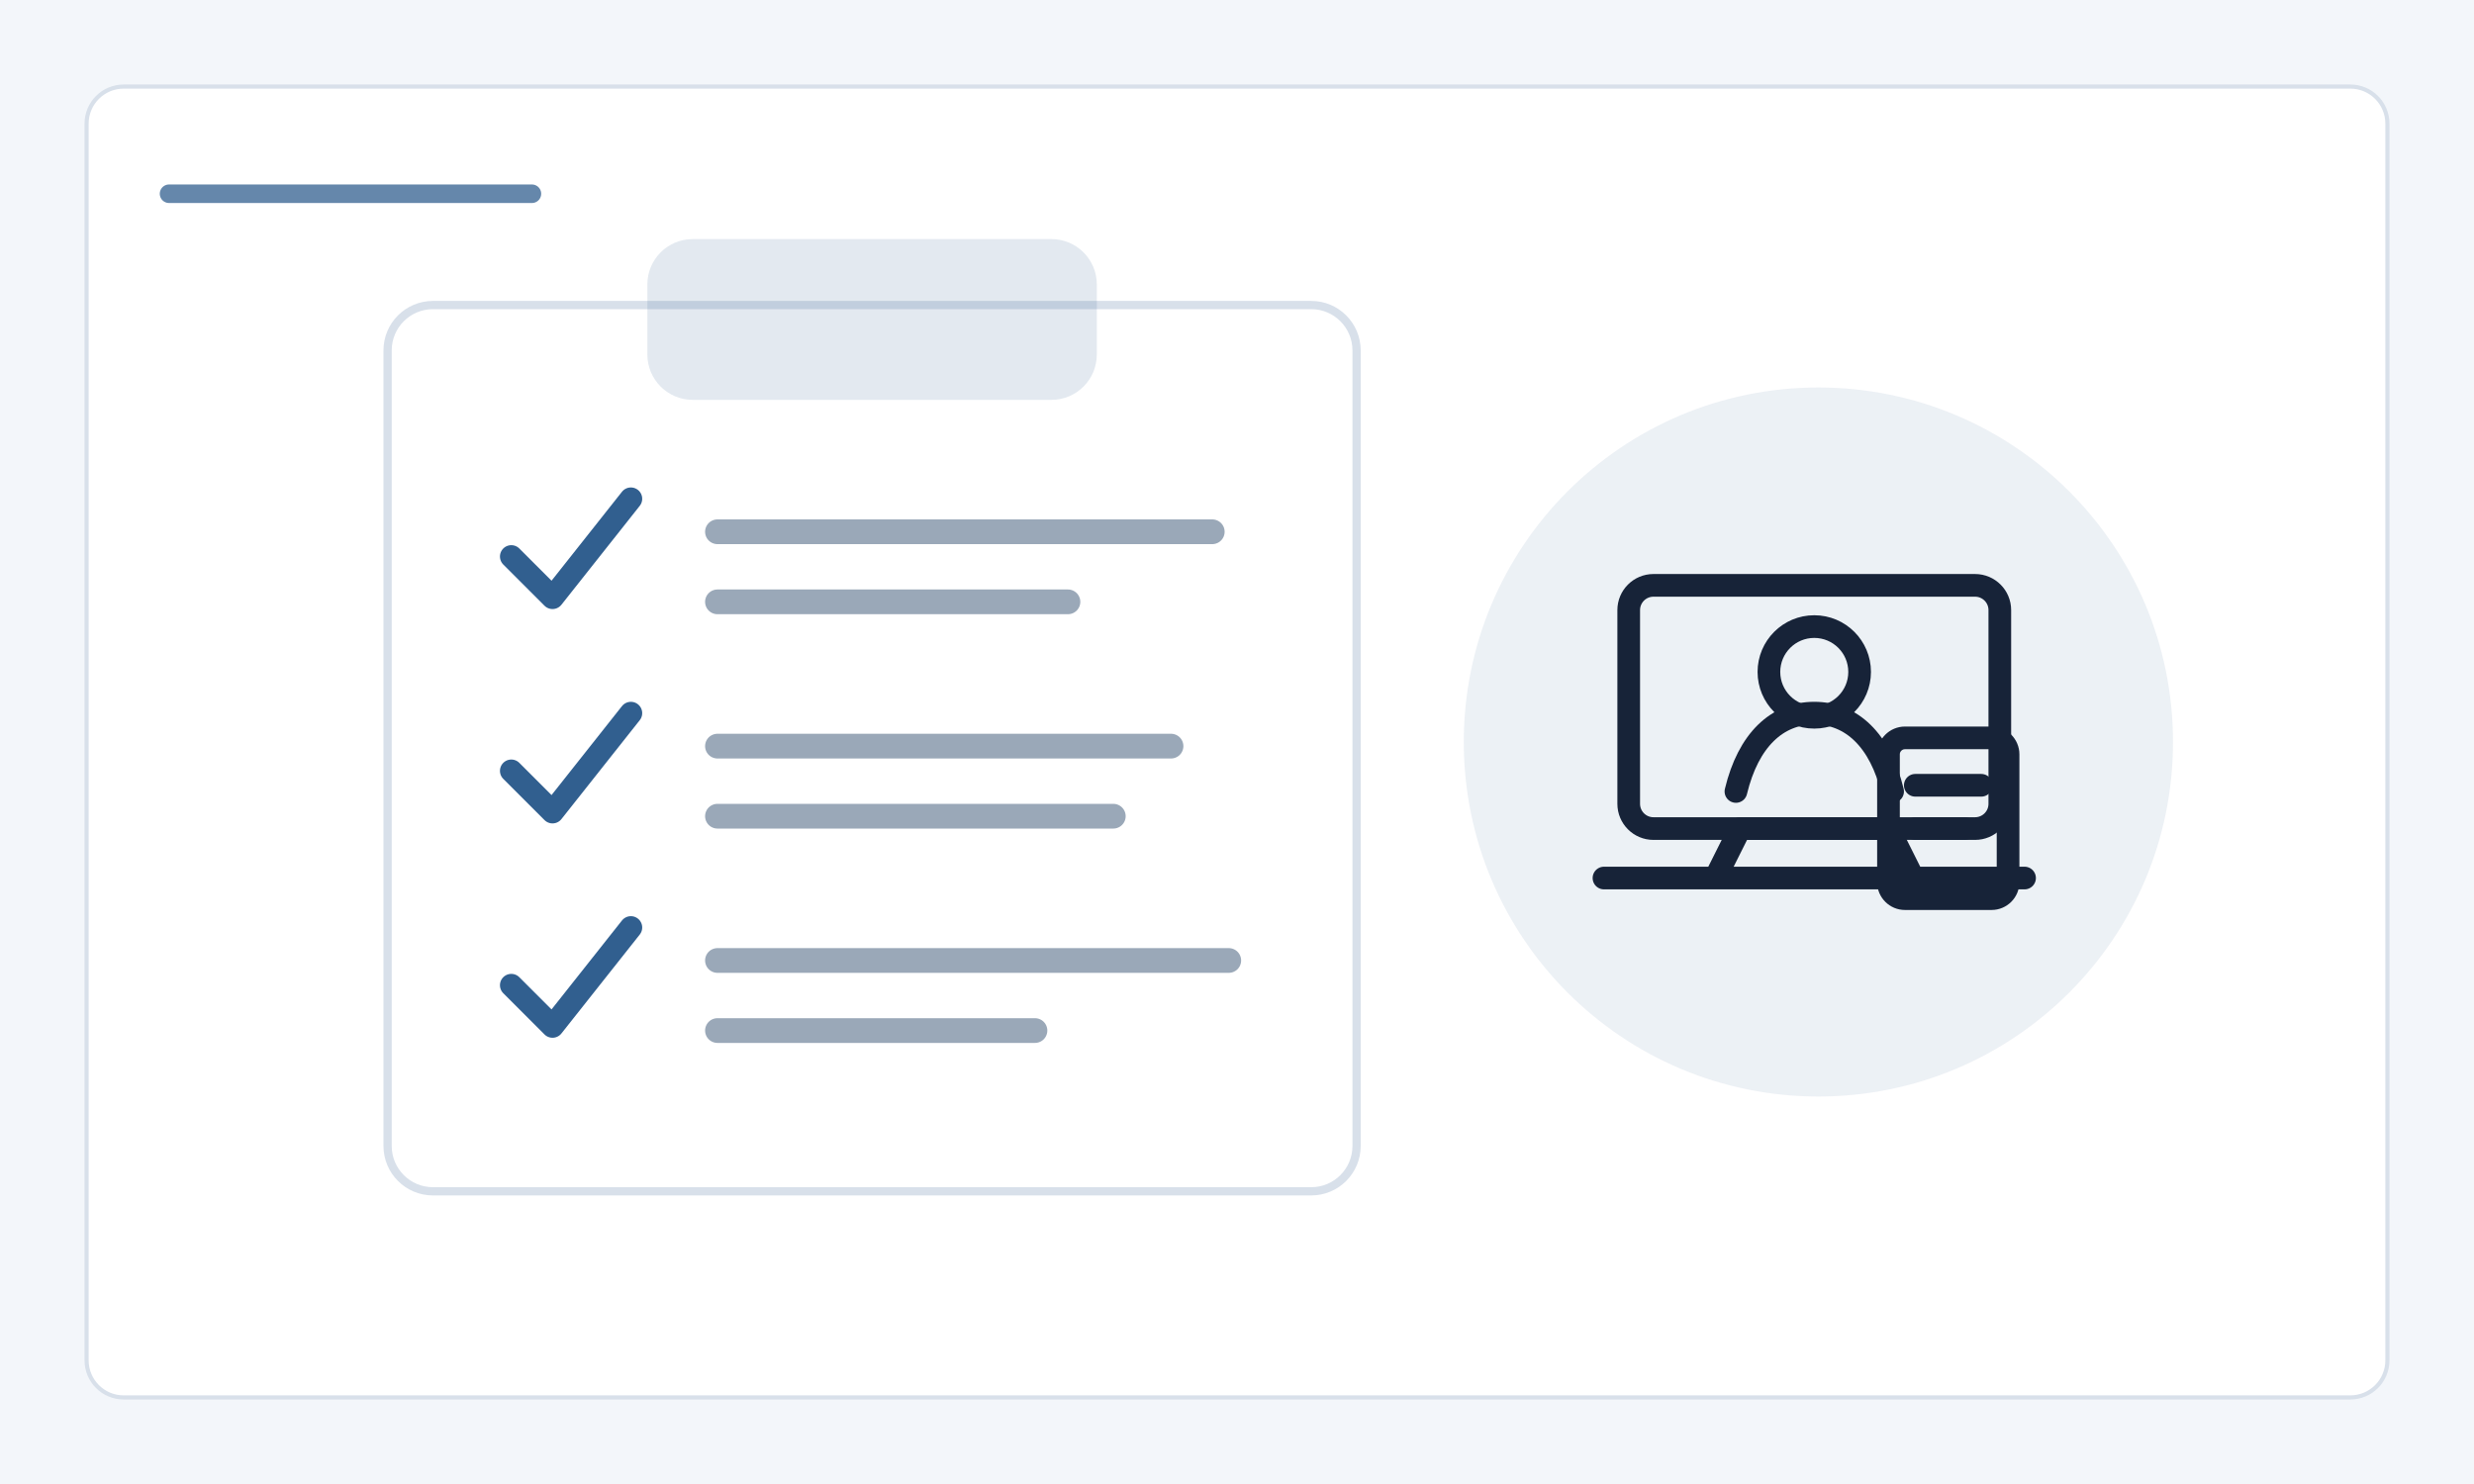
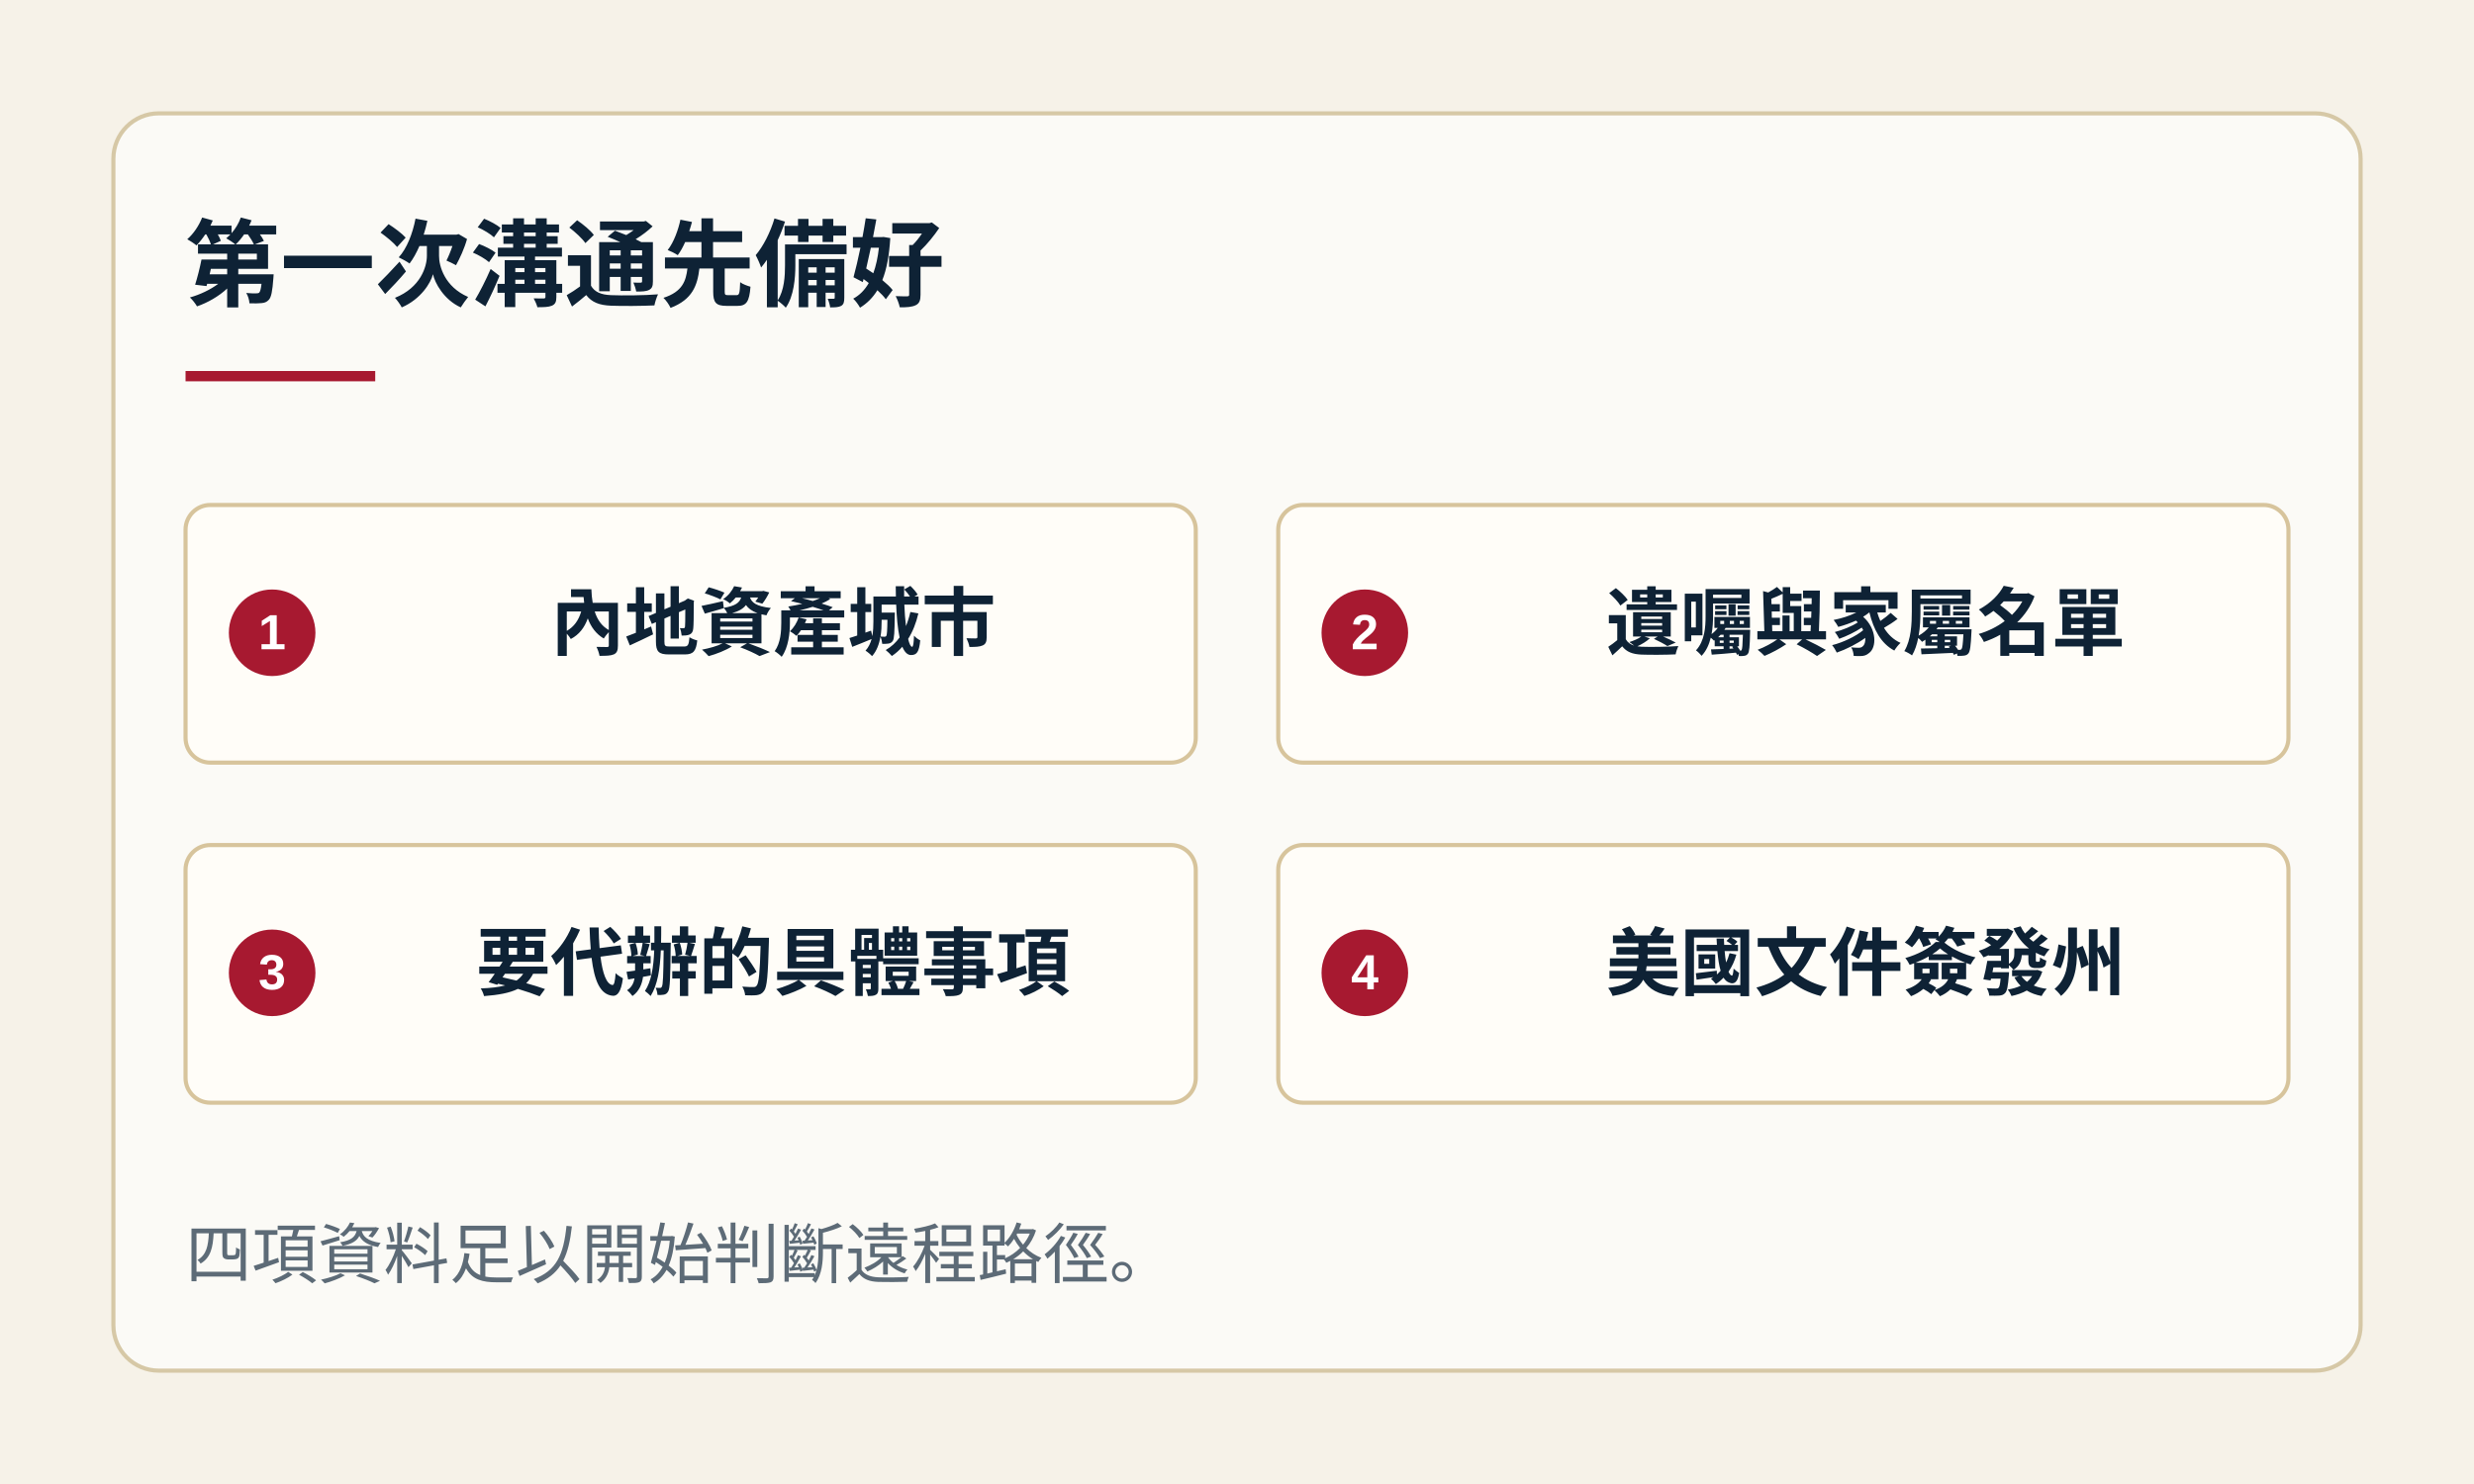
- <svg xmlns="http://www.w3.org/2000/svg" width="1200" height="720" viewBox="0 0 1200 720" aria-hidden="true">
-   <rect width="1200" height="720" fill="#f3f6fa" />
-   <rect x="42" y="42" width="1116" height="636" rx="18" fill="#fff" stroke="#d8e0ea" stroke-width="2" />
-   <path d="M82 94h176" stroke="#315f8f" stroke-width="9" stroke-linecap="round" opacity=".75" />
-   <rect x="188" y="148" width="470" height="430" rx="22" fill="#fff" stroke="#d8e0ea" stroke-width="4" />
-   <rect x="316" y="118" width="214" height="74" rx="20" fill="#315f8f" opacity=".14" stroke="#315f8f" stroke-width="4" />
-   <g fill="none" stroke="#315f8f" stroke-width="11" stroke-linecap="round" stroke-linejoin="round">
-     <path d="m248 270 20 20 38-48M248 374l20 20 38-48M248 478l20 20 38-48" />
-   </g>
-   <g stroke="#9aa8b8" stroke-width="12" stroke-linecap="round">
-     <path d="M348 258h240M348 292h170M348 362h220M348 396h192M348 466h248M348 500h154" />
-   </g>
-   <circle cx="882" cy="360" r="172" fill="#315f8f" opacity=".09" />
-   <g transform="translate(770 242)" fill="none" stroke="#172338" stroke-width="11" stroke-linecap="round" stroke-linejoin="round">
-     <rect x="20" y="42" width="180" height="118" rx="12" />
-     <path d="M8 184h204M62 184l12-24h72l12 24" />
-     <circle cx="110" cy="84" r="22" />
-     <path d="M72 142c6-25 20-38 38-38s32 13 38 38" />
-     <rect x="146" y="116" width="58" height="78" rx="8" />
-     <path d="M159 139h32M159 160h24" />
-   </g>
+ <svg xmlns="http://www.w3.org/2000/svg" width="1200" height="720" viewBox="0 0 1200 720" role="img" aria-labelledby="title desc">
+   <style>text{font-family:Arial,"Microsoft JhengHei","PingFang TC",sans-serif;fill:#0e2235}.title{font-size:46px;font-weight:700}.item{font-size:42px;font-weight:700}.compact{font-size:38px}.small{font-size:36px}.caption{font-size:32px;fill:#5d6b77}.plus,.num{font-size:24px;font-weight:700;fill:white}</style>
+   <rect width="1200" height="720" fill="#f6f2e8" />
+   <rect x="55" y="55" width="1090" height="610" rx="22" fill="#fbfaf6" stroke="#d6c8a6" stroke-width="2" />
+   <text x="90" y="145" class="title">第一次溝通先備好</text>
+   <rect x="90" y="180" width="92" height="5" fill="#a71930" />
+   <rect x="90" y="245" width="490" height="125" rx="12" fill="#fffdf8" stroke="#d7c49c" stroke-width="2" />
+   <circle cx="132" cy="307" r="21" fill="#a71930" />
+   <text x="132" y="315" text-anchor="middle" class="num">1</text>
+   <text x="375" y="315" text-anchor="middle" class="item small">
+     <tspan x="375" dy="0">內地資產城市</tspan>
+   </text>
+   <rect x="620" y="245" width="490" height="125" rx="12" fill="#fffdf8" stroke="#d7c49c" stroke-width="2" />
+   <circle cx="662" cy="307" r="21" fill="#a71930" />
+   <text x="662" y="315" text-anchor="middle" class="num">2</text>
+   <text x="905" y="315" text-anchor="middle" class="item small">
+     <tspan x="905" dy="0">遺囑與家屬名單</tspan>
+   </text>
+   <rect x="90" y="410" width="490" height="125" rx="12" fill="#fffdf8" stroke="#d7c49c" stroke-width="2" />
+   <circle cx="132" cy="472" r="21" fill="#a71930" />
+   <text x="132" y="480" text-anchor="middle" class="num">3</text>
+   <text x="375" y="480" text-anchor="middle" class="item small">
+     <tspan x="375" dy="0">要代辦的具體事項</tspan>
+   </text>
+   <rect x="620" y="410" width="490" height="125" rx="12" fill="#fffdf8" stroke="#d7c49c" stroke-width="2" />
+   <circle cx="662" cy="472" r="21" fill="#a71930" />
+   <text x="662" y="480" text-anchor="middle" class="num">4</text>
+   <text x="905" y="480" text-anchor="middle" class="item small">
+     <tspan x="905" dy="0">美國文件簽發州</tspan>
+   </text>
+   <text x="90" y="620" class="caption">四項資料足以開始判斷遠程路徑。</text>
</svg>
